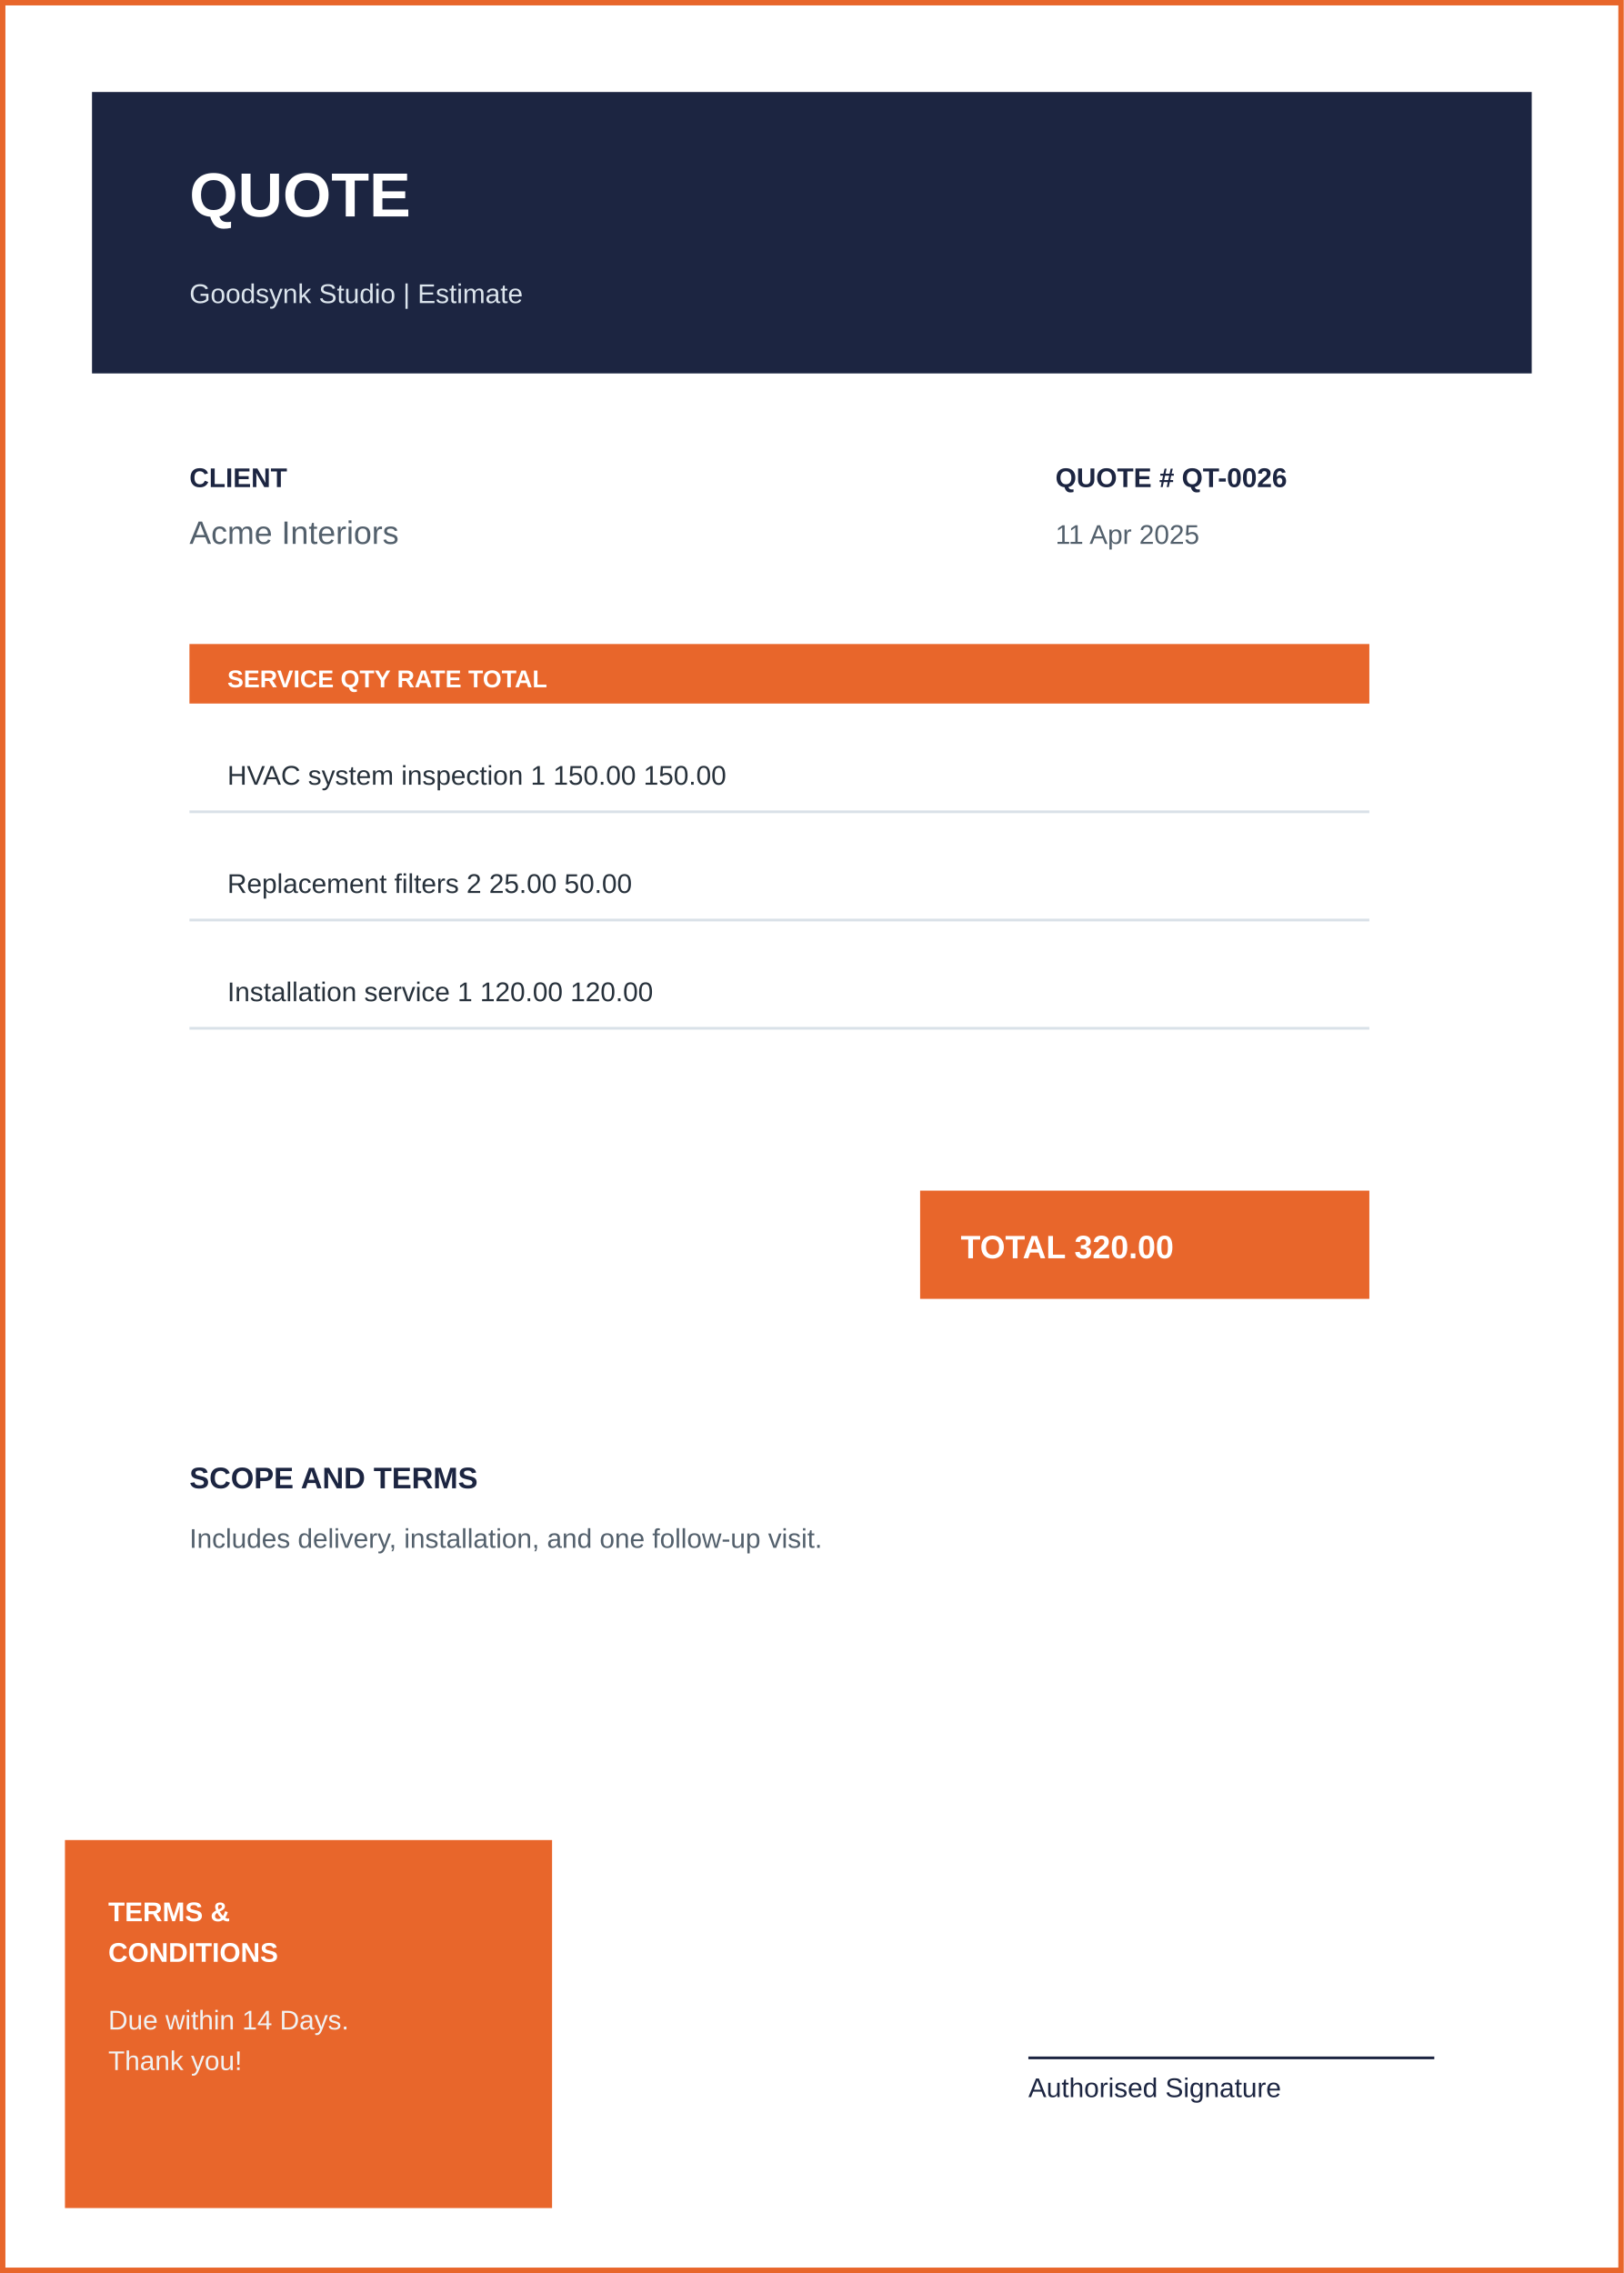
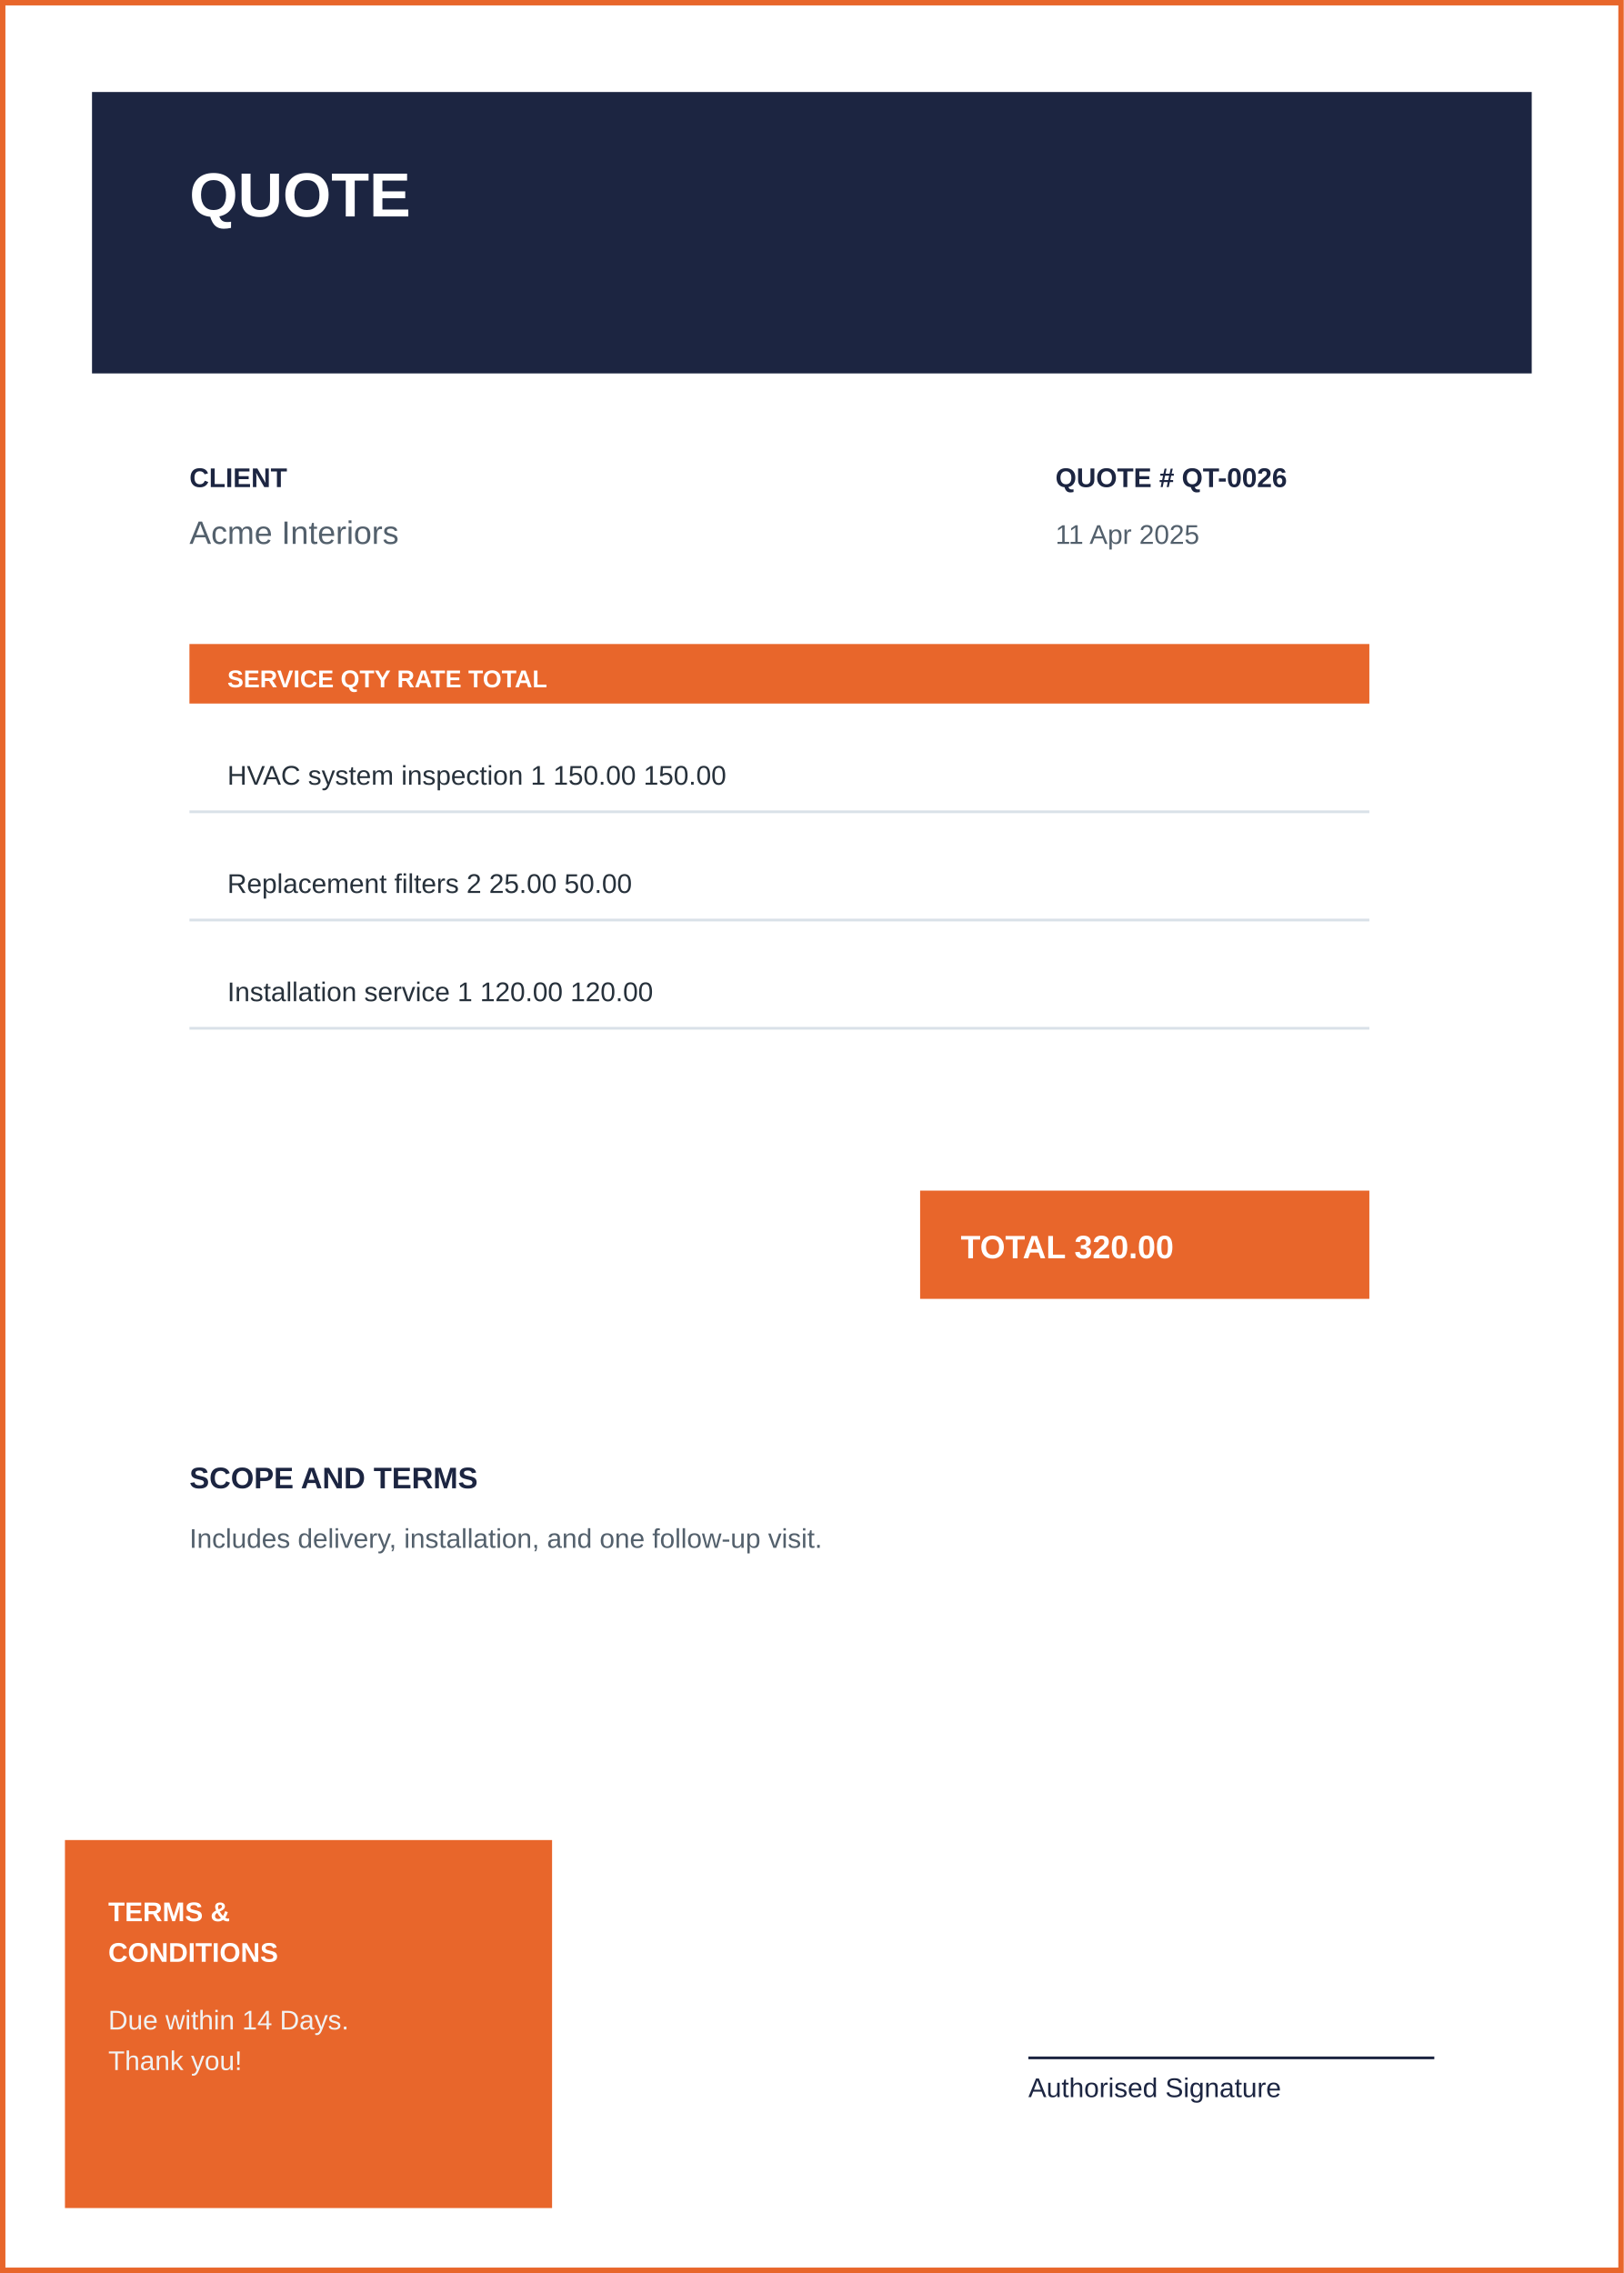
<svg xmlns="http://www.w3.org/2000/svg" viewBox="0 0 600 840">
  <rect width="600" height="840" fill="#fff" />
  <rect x="1" y="1" width="598" height="838" fill="#fff" stroke="#e8662b" stroke-width="2" />
  <rect x="34" y="34" width="532" height="104" fill="#1c2541" />
  <text x="70" y="80" fill="#fff" font-family="Arial" font-size="23" font-weight="700">QUOTE</text>
-   <text x="70" y="112" fill="#dce5ed" font-family="Arial" font-size="10">Goodsynk Studio  |  Estimate</text>
  <text x="70" y="180" fill="#1c2541" font-family="Arial" font-size="10" font-weight="700">CLIENT</text>
  <text x="70" y="201" fill="#53606c" font-family="Arial" font-size="12">Acme Interiors</text>
  <text x="390" y="180" fill="#1c2541" font-family="Arial" font-size="10" font-weight="700">QUOTE # QT-0026</text>
  <text x="390" y="201" fill="#53606c" font-family="Arial" font-size="10">11 Apr 2025</text>
  <rect x="70" y="238" width="436" height="22" fill="#e8662b" />
  <text x="84" y="254" fill="#fff" font-family="Arial" font-size="9" font-weight="700">SERVICE                  QTY       RATE          TOTAL</text>
  <path d="M70 300h436M70 340h436M70 380h436" stroke="#d9e1e8" />
  <text x="84" y="290" fill="#27313b" font-family="Arial" font-size="10">HVAC system inspection   1         150.00       150.00</text>
  <text x="84" y="330" fill="#27313b" font-family="Arial" font-size="10">Replacement filters      2          25.00        50.00</text>
  <text x="84" y="370" fill="#27313b" font-family="Arial" font-size="10">Installation service     1         120.00       120.00</text>
  <rect x="340" y="440" width="166" height="40" fill="#e8662b" />
  <text x="355" y="465" fill="#fff" font-family="Arial" font-size="12" font-weight="700">TOTAL  320.00</text>
  <text x="70" y="550" fill="#1c2541" font-family="Arial" font-size="11" font-weight="700">SCOPE AND TERMS</text>
  <text x="70" y="572" fill="#53606c" font-family="Arial" font-size="10">Includes delivery, installation, and one follow-up visit.</text>
  <path d="M370 710h136" stroke="#53606c" />
  <text x="390" y="730" fill="#53606c" font-family="Arial" font-size="10">Accepted by</text>
  <g id="custom-footer">
    <rect x="24" y="670" width="552" height="146" fill="#fff" />
    <rect x="24" y="680" width="180" height="136" fill="#E8662B" />
    <text x="40" y="710" fill="#fff" font-family="Arial" font-size="10" font-weight="700">TERMS &amp;</text>
    <text x="40" y="725" fill="#fff" font-family="Arial" font-size="10" font-weight="700">CONDITIONS</text>
    <text x="40" y="750" fill="#f1f1f1" font-family="Arial" font-size="10">Due within 14 Days.</text>
    <text x="40" y="765" fill="#f1f1f1" font-family="Arial" font-size="10">Thank you!</text>
    <rect x="380" y="760" width="150" height="1" fill="#1C2541" />
    <text x="380" y="775" fill="#1C2541" font-family="Arial" font-size="10">Authorised Signature</text>
  </g>
</svg>
